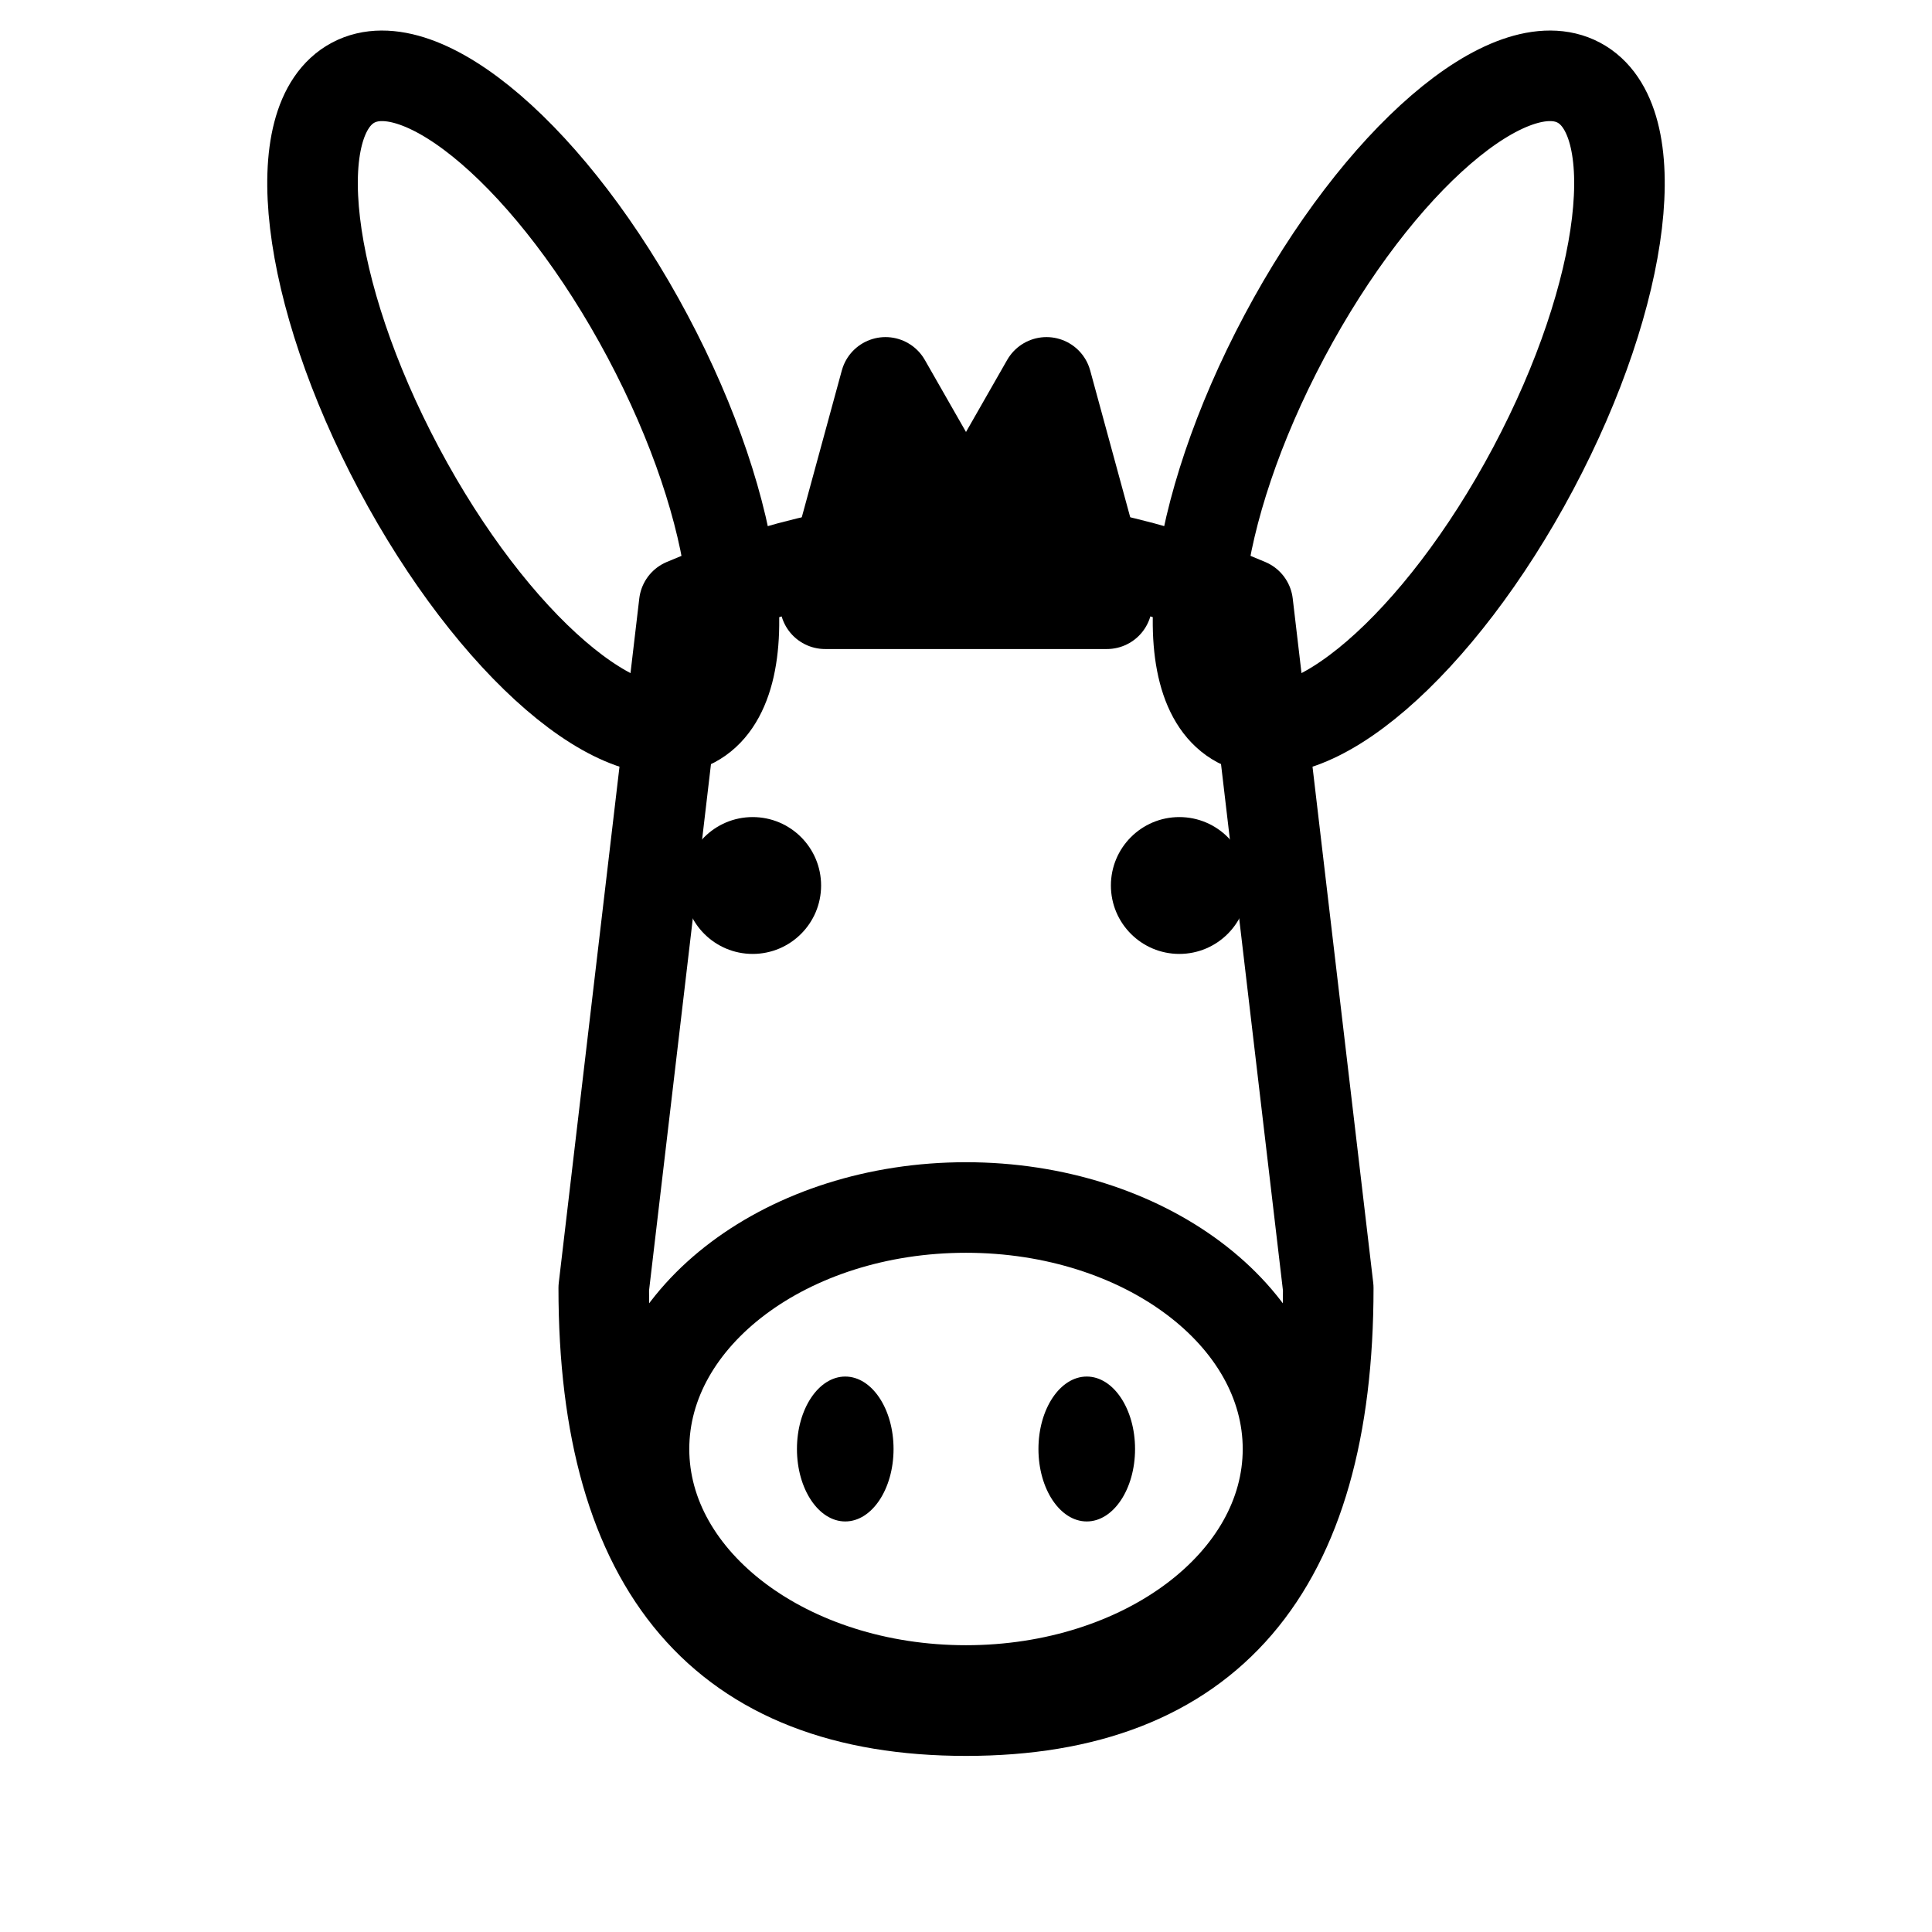
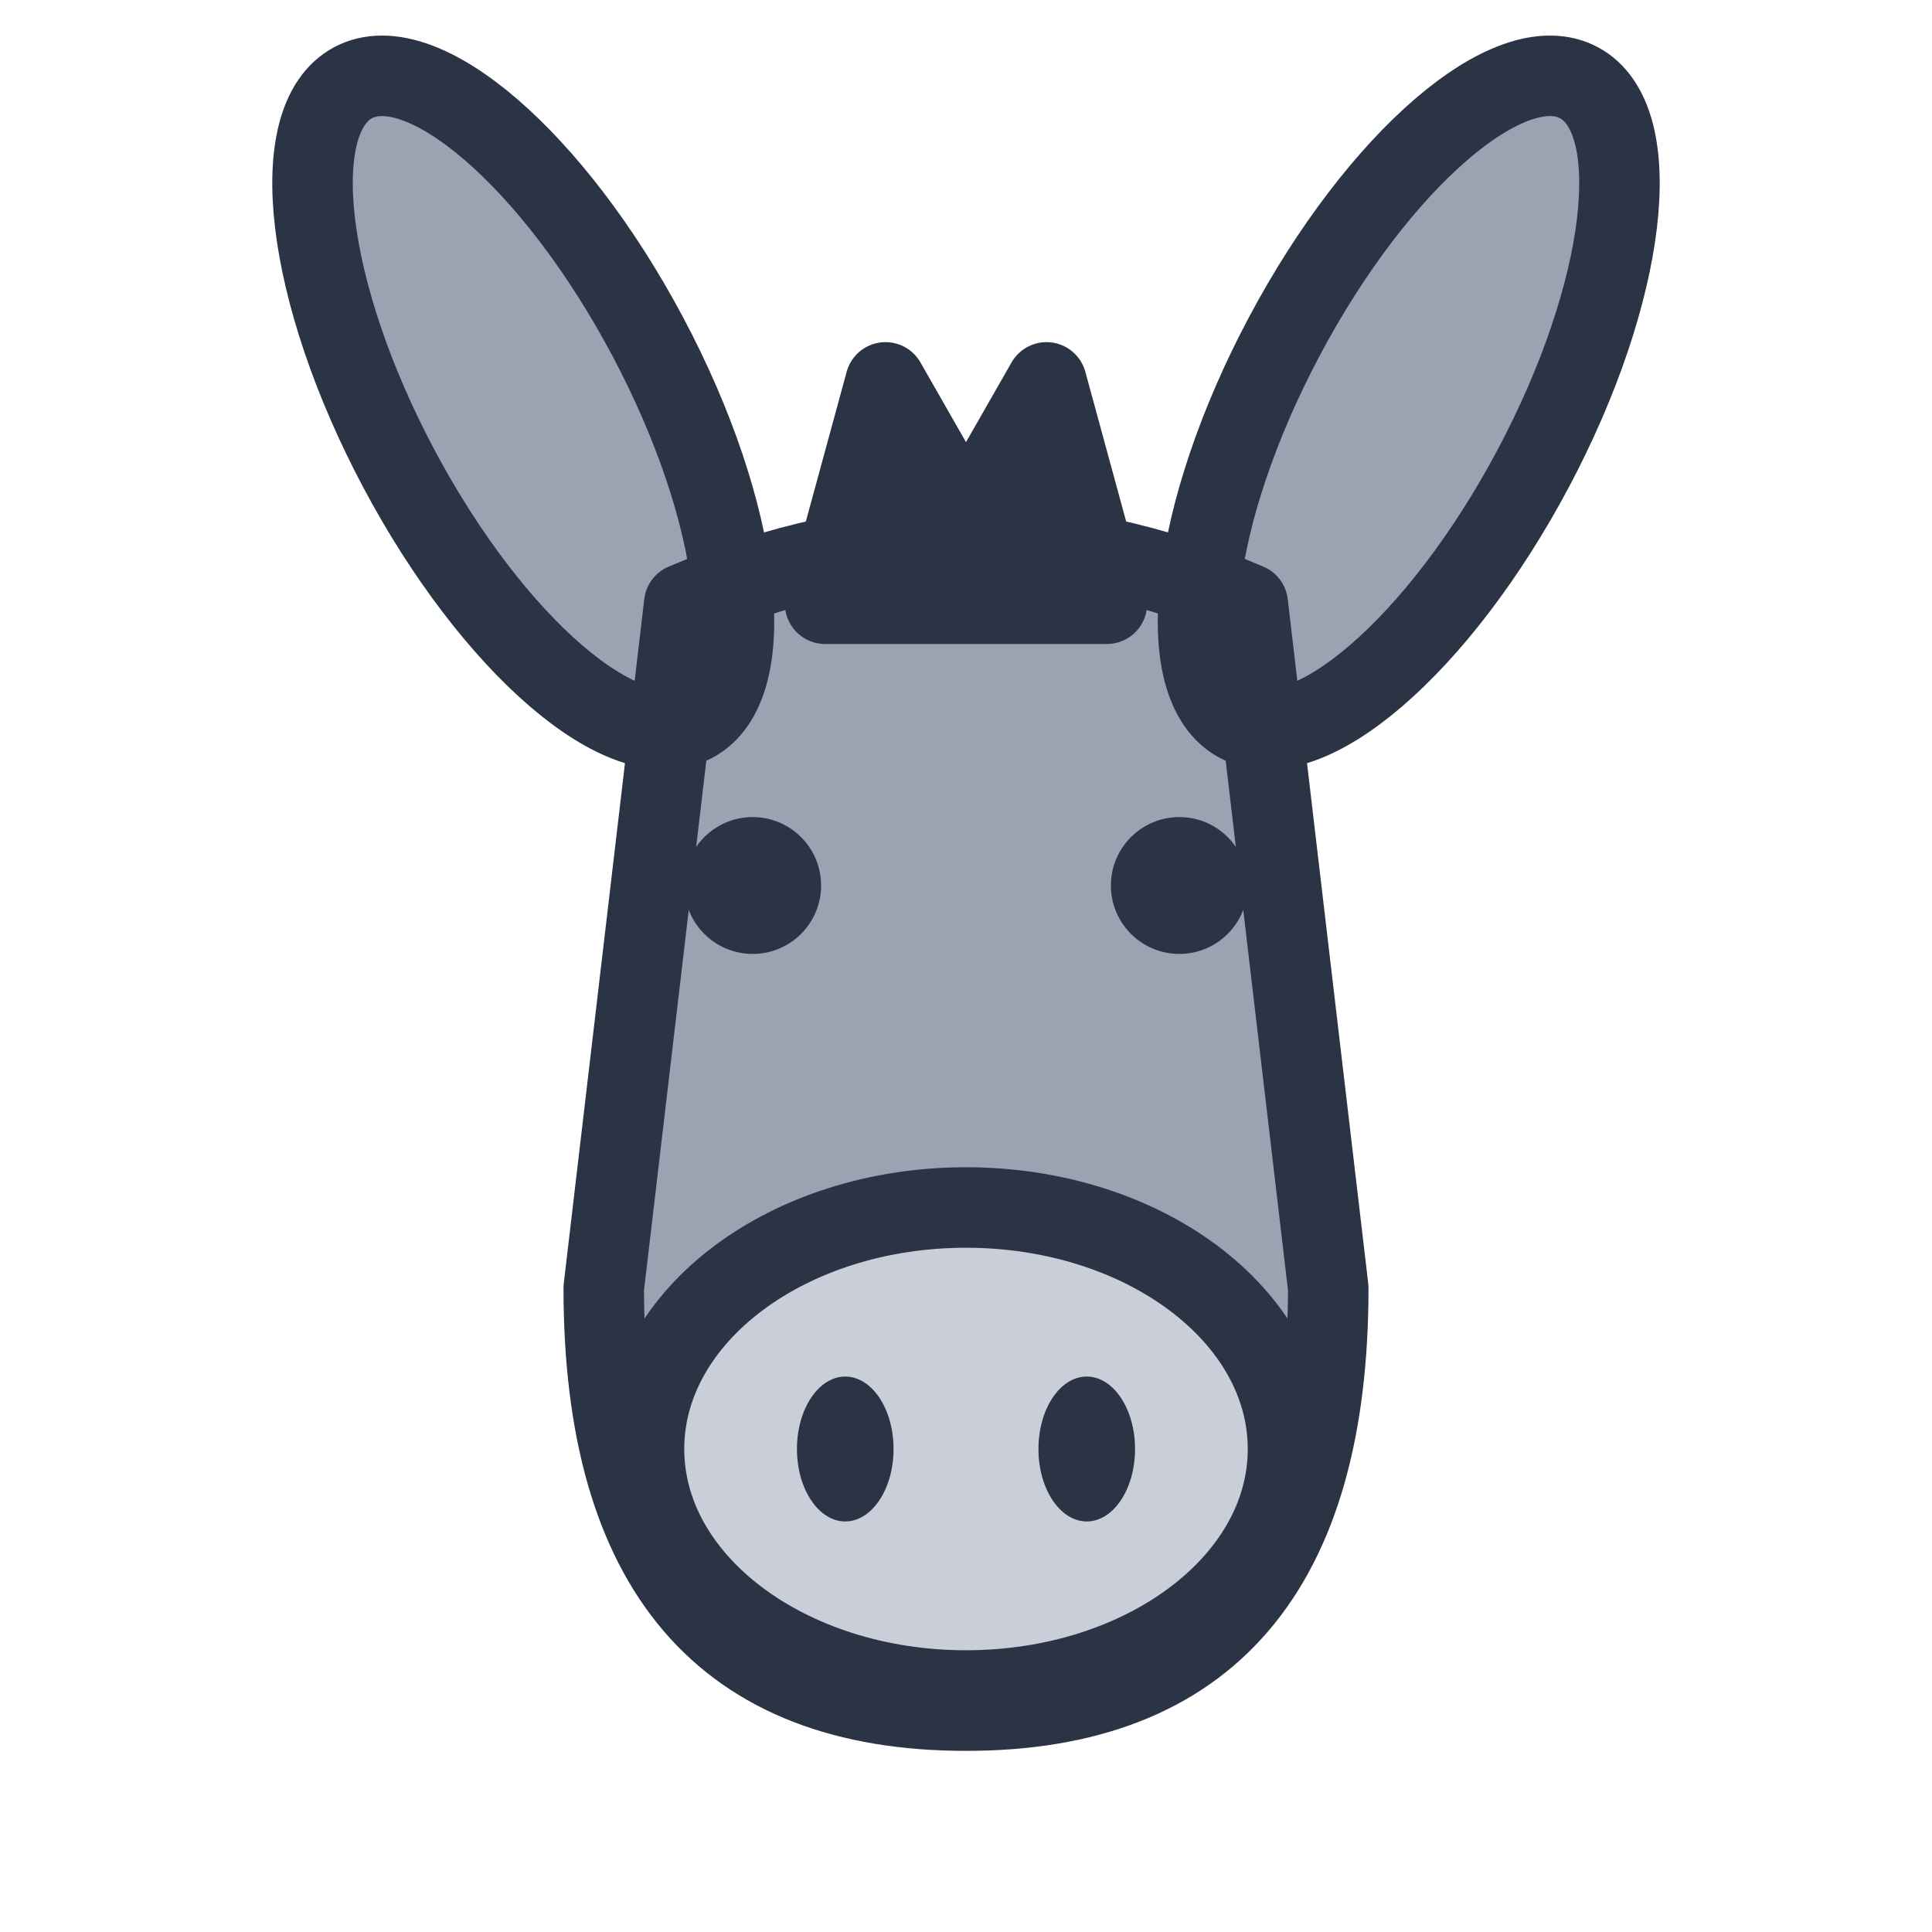
- <svg xmlns="http://www.w3.org/2000/svg" viewBox="0 0 48 48" fill="none" stroke="#000" stroke-width="2.25" stroke-linecap="round" stroke-linejoin="round">
+ <svg xmlns="http://www.w3.org/2000/svg" viewBox="0 0 48 48" fill="none" stroke="#2b3445" stroke-width="2" stroke-linecap="round" stroke-linejoin="round">
+   <g stroke="none">
+     <ellipse cx="13" cy="10" rx="3.5" ry="9" transform="rotate(-28 13 10)" fill="#9aa3b2" />
+     <ellipse cx="35" cy="10" rx="3.5" ry="9" transform="rotate(28 35 10)" fill="#9aa3b2" />
+     <path d="M17 15 Q24 12 31 15 L33 32 Q33 42.5 24 42.5 Q15 42.5 15 32Z" fill="#9aa3b2" />
+     <ellipse cx="24" cy="36" rx="8" ry="6" fill="#c9ced8" />
+   </g>
  <ellipse cx="13" cy="10" rx="3.5" ry="9" transform="rotate(-28 13 10)" />
  <ellipse cx="35" cy="10" rx="3.5" ry="9" transform="rotate(28 35 10)" />
  <path d="M17 15 Q24 12 31 15 L33 32 Q33 42.5 24 42.5 Q15 42.5 15 32Z" />
-   <path d="M20.5 15 L22 9.5 L24 13 L26 9.5 L27.5 15Z" fill="#000" />
-   <circle cx="18.7" cy="22" r="1.7" fill="#000" stroke="none" />
-   <circle cx="29.3" cy="22" r="1.7" fill="#000" stroke="none" />
+   <path d="M20.5 15 L22 9.5 L24 13 L26 9.5 L27.5 15Z" fill="#2b3445" />
+   <circle cx="18.7" cy="22" r="1.7" fill="#2b3445" stroke="none" />
+   <circle cx="29.3" cy="22" r="1.7" fill="#2b3445" stroke="none" />
  <ellipse cx="24" cy="36" rx="8" ry="6" />
-   <ellipse cx="21" cy="36" rx="1.2" ry="1.8" fill="#000" stroke="none" />
-   <ellipse cx="27" cy="36" rx="1.2" ry="1.8" fill="#000" stroke="none" />
+   <ellipse cx="21" cy="36" rx="1.2" ry="1.8" fill="#2b3445" stroke="none" />
+   <ellipse cx="27" cy="36" rx="1.2" ry="1.8" fill="#2b3445" stroke="none" />
</svg>
